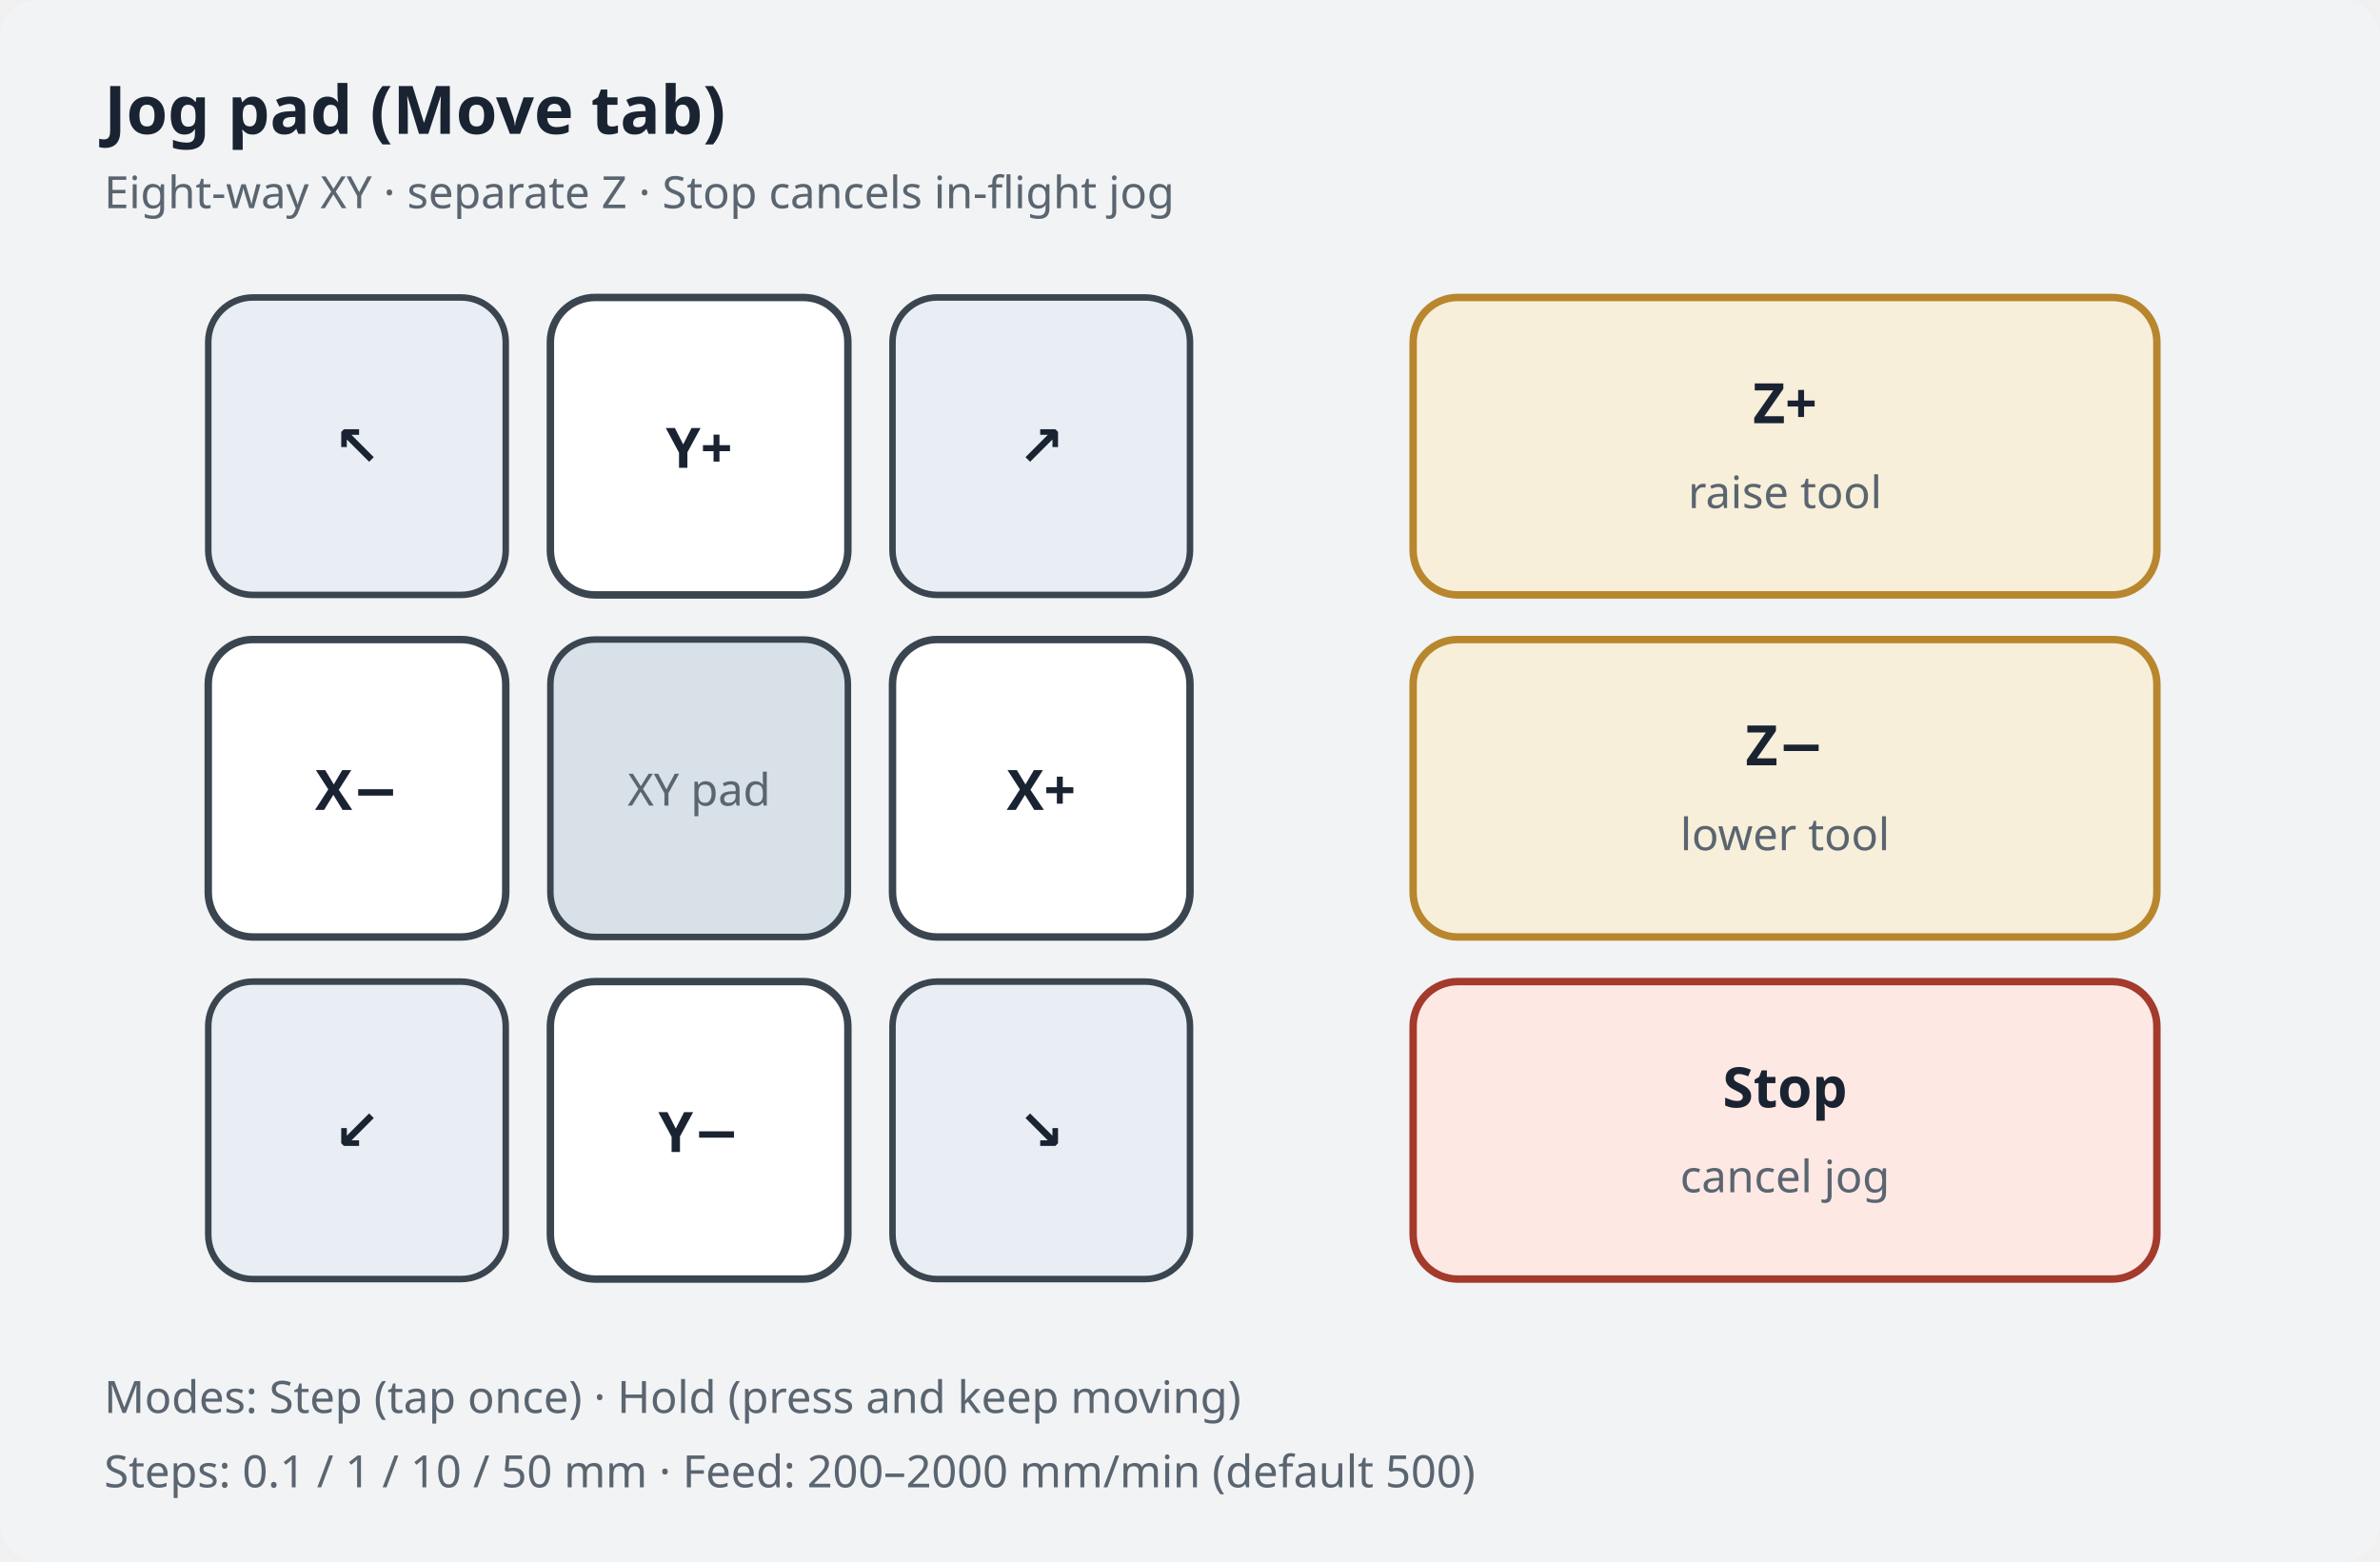
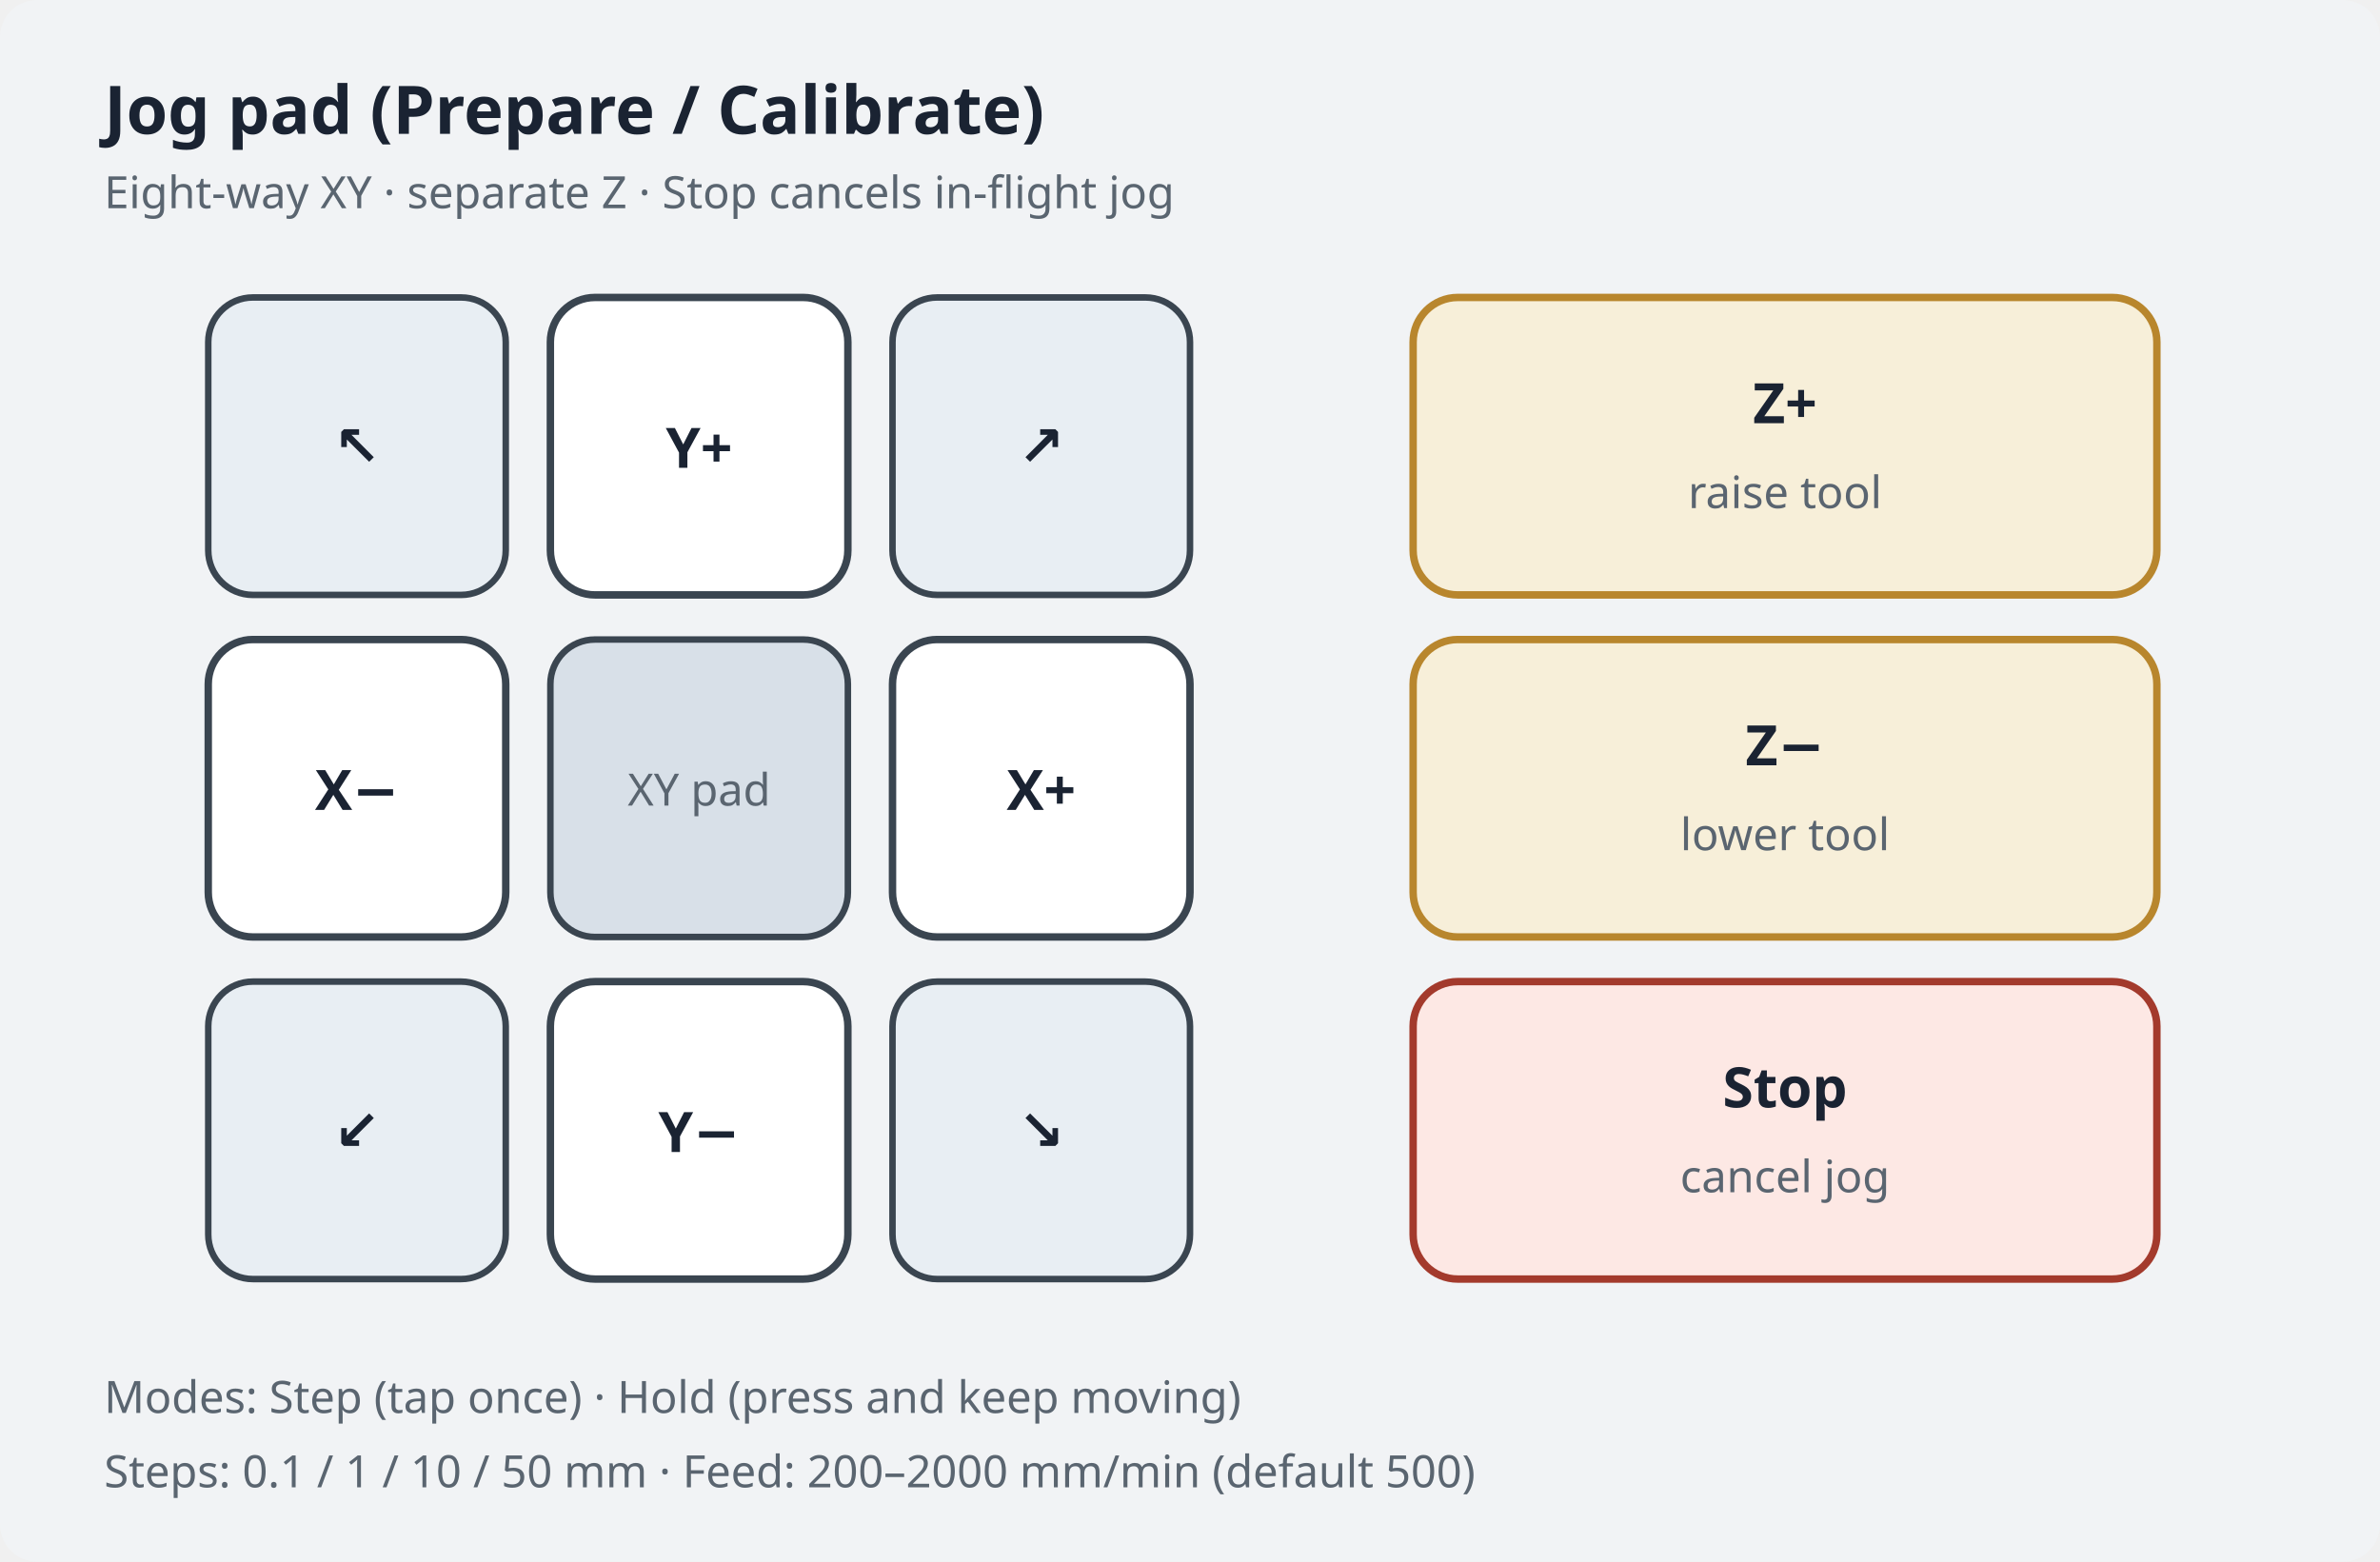
<svg xmlns="http://www.w3.org/2000/svg" viewBox="0 0 640 420" role="img" aria-labelledby="t d">
  <defs>
    <style>
      /* SharpCNC diagram type: UI stack on all text; avoid SVG Times default on .tiny/etc. */
      text, tspan { font-family: "Sora", system-ui, "Segoe UI", sans-serif; }
      .bg { fill: #f1f3f5; }
      .btn { fill: #ffffff; stroke: #3a4550; stroke-width: 2; }
      .diag { fill: #e8eef3; stroke: #3a4550; stroke-width: 1.75; }
      .z { fill: #f7efd9; stroke: #b8862d; stroke-width: 2; }
      .stop { fill: #fde8e4; stroke: #a33a2c; stroke-width: 2; }
      .lab { font-family: "Sora", system-ui, "Segoe UI", sans-serif; fill: #1a2332; font-size: 15px; font-weight: 700; }
      .title { font-size: 18px; font-weight: 700; }
      .tiny { font-size: 12px; fill: #5a6570; font-weight: 400; }
    </style>
  </defs>
  <rect class="bg" width="640" height="420" rx="10" />
-   <text class="lab title" x="28" y="36">Jog pad (Move tab)</text>
+   <text class="lab title" x="28" y="36">Jog pad (Prepare / Calibrate)</text>
  <text class="tiny" x="28" y="56">Eight-way XY · separate Z · Stop cancels in-flight jog</text>
  <rect class="diag" x="56" y="80" width="80" height="80" rx="12" />
  <text class="lab" x="96" y="120" text-anchor="middle" dominant-baseline="central">↖</text>
  <rect class="btn" x="148" y="80" width="80" height="80" rx="12" />
  <text class="lab" x="188" y="120" text-anchor="middle" dominant-baseline="central">Y+</text>
  <rect class="diag" x="240" y="80" width="80" height="80" rx="12" />
  <text class="lab" x="280" y="120" text-anchor="middle" dominant-baseline="central">↗</text>
  <rect class="btn" x="56" y="172" width="80" height="80" rx="12" />
  <text class="lab" x="96" y="212" text-anchor="middle" dominant-baseline="central">X−</text>
  <rect x="148" y="172" width="80" height="80" rx="12" fill="#d8e0e8" stroke="#3a4550" stroke-width="1.75" />
  <text class="tiny" x="188" y="212" text-anchor="middle" dominant-baseline="central">XY pad</text>
  <rect class="btn" x="240" y="172" width="80" height="80" rx="12" />
  <text class="lab" x="280" y="212" text-anchor="middle" dominant-baseline="central">X+</text>
  <rect class="diag" x="56" y="264" width="80" height="80" rx="12" />
  <text class="lab" x="96" y="304" text-anchor="middle" dominant-baseline="central">↙</text>
  <rect class="btn" x="148" y="264" width="80" height="80" rx="12" />
  <text class="lab" x="188" y="304" text-anchor="middle" dominant-baseline="central">Y−</text>
  <rect class="diag" x="240" y="264" width="80" height="80" rx="12" />
  <text class="lab" x="280" y="304" text-anchor="middle" dominant-baseline="central">↘</text>
  <rect class="z" x="380" y="80" width="200" height="80" rx="12" />
  <text class="lab" x="480" y="108" text-anchor="middle" dominant-baseline="central">Z+</text>
  <text class="tiny" x="480" y="132" text-anchor="middle" dominant-baseline="central">raise tool</text>
  <rect class="z" x="380" y="172" width="200" height="80" rx="12" />
  <text class="lab" x="480" y="200" text-anchor="middle" dominant-baseline="central">Z−</text>
  <text class="tiny" x="480" y="224" text-anchor="middle" dominant-baseline="central">lower tool</text>
  <rect class="stop" x="380" y="264" width="200" height="80" rx="12" />
  <text class="lab" x="480" y="292" text-anchor="middle" dominant-baseline="central">Stop</text>
  <text class="tiny" x="480" y="316" text-anchor="middle" dominant-baseline="central">cancel jog</text>
  <text class="tiny" x="28" y="380">Modes: Step (tap once) · Hold (press and keep moving)</text>
  <text class="tiny" x="28" y="400">Steps: 0.1 / 1 / 10 / 50 mm · Feed: 200–2000 mm/min (default 500)</text>
</svg>
